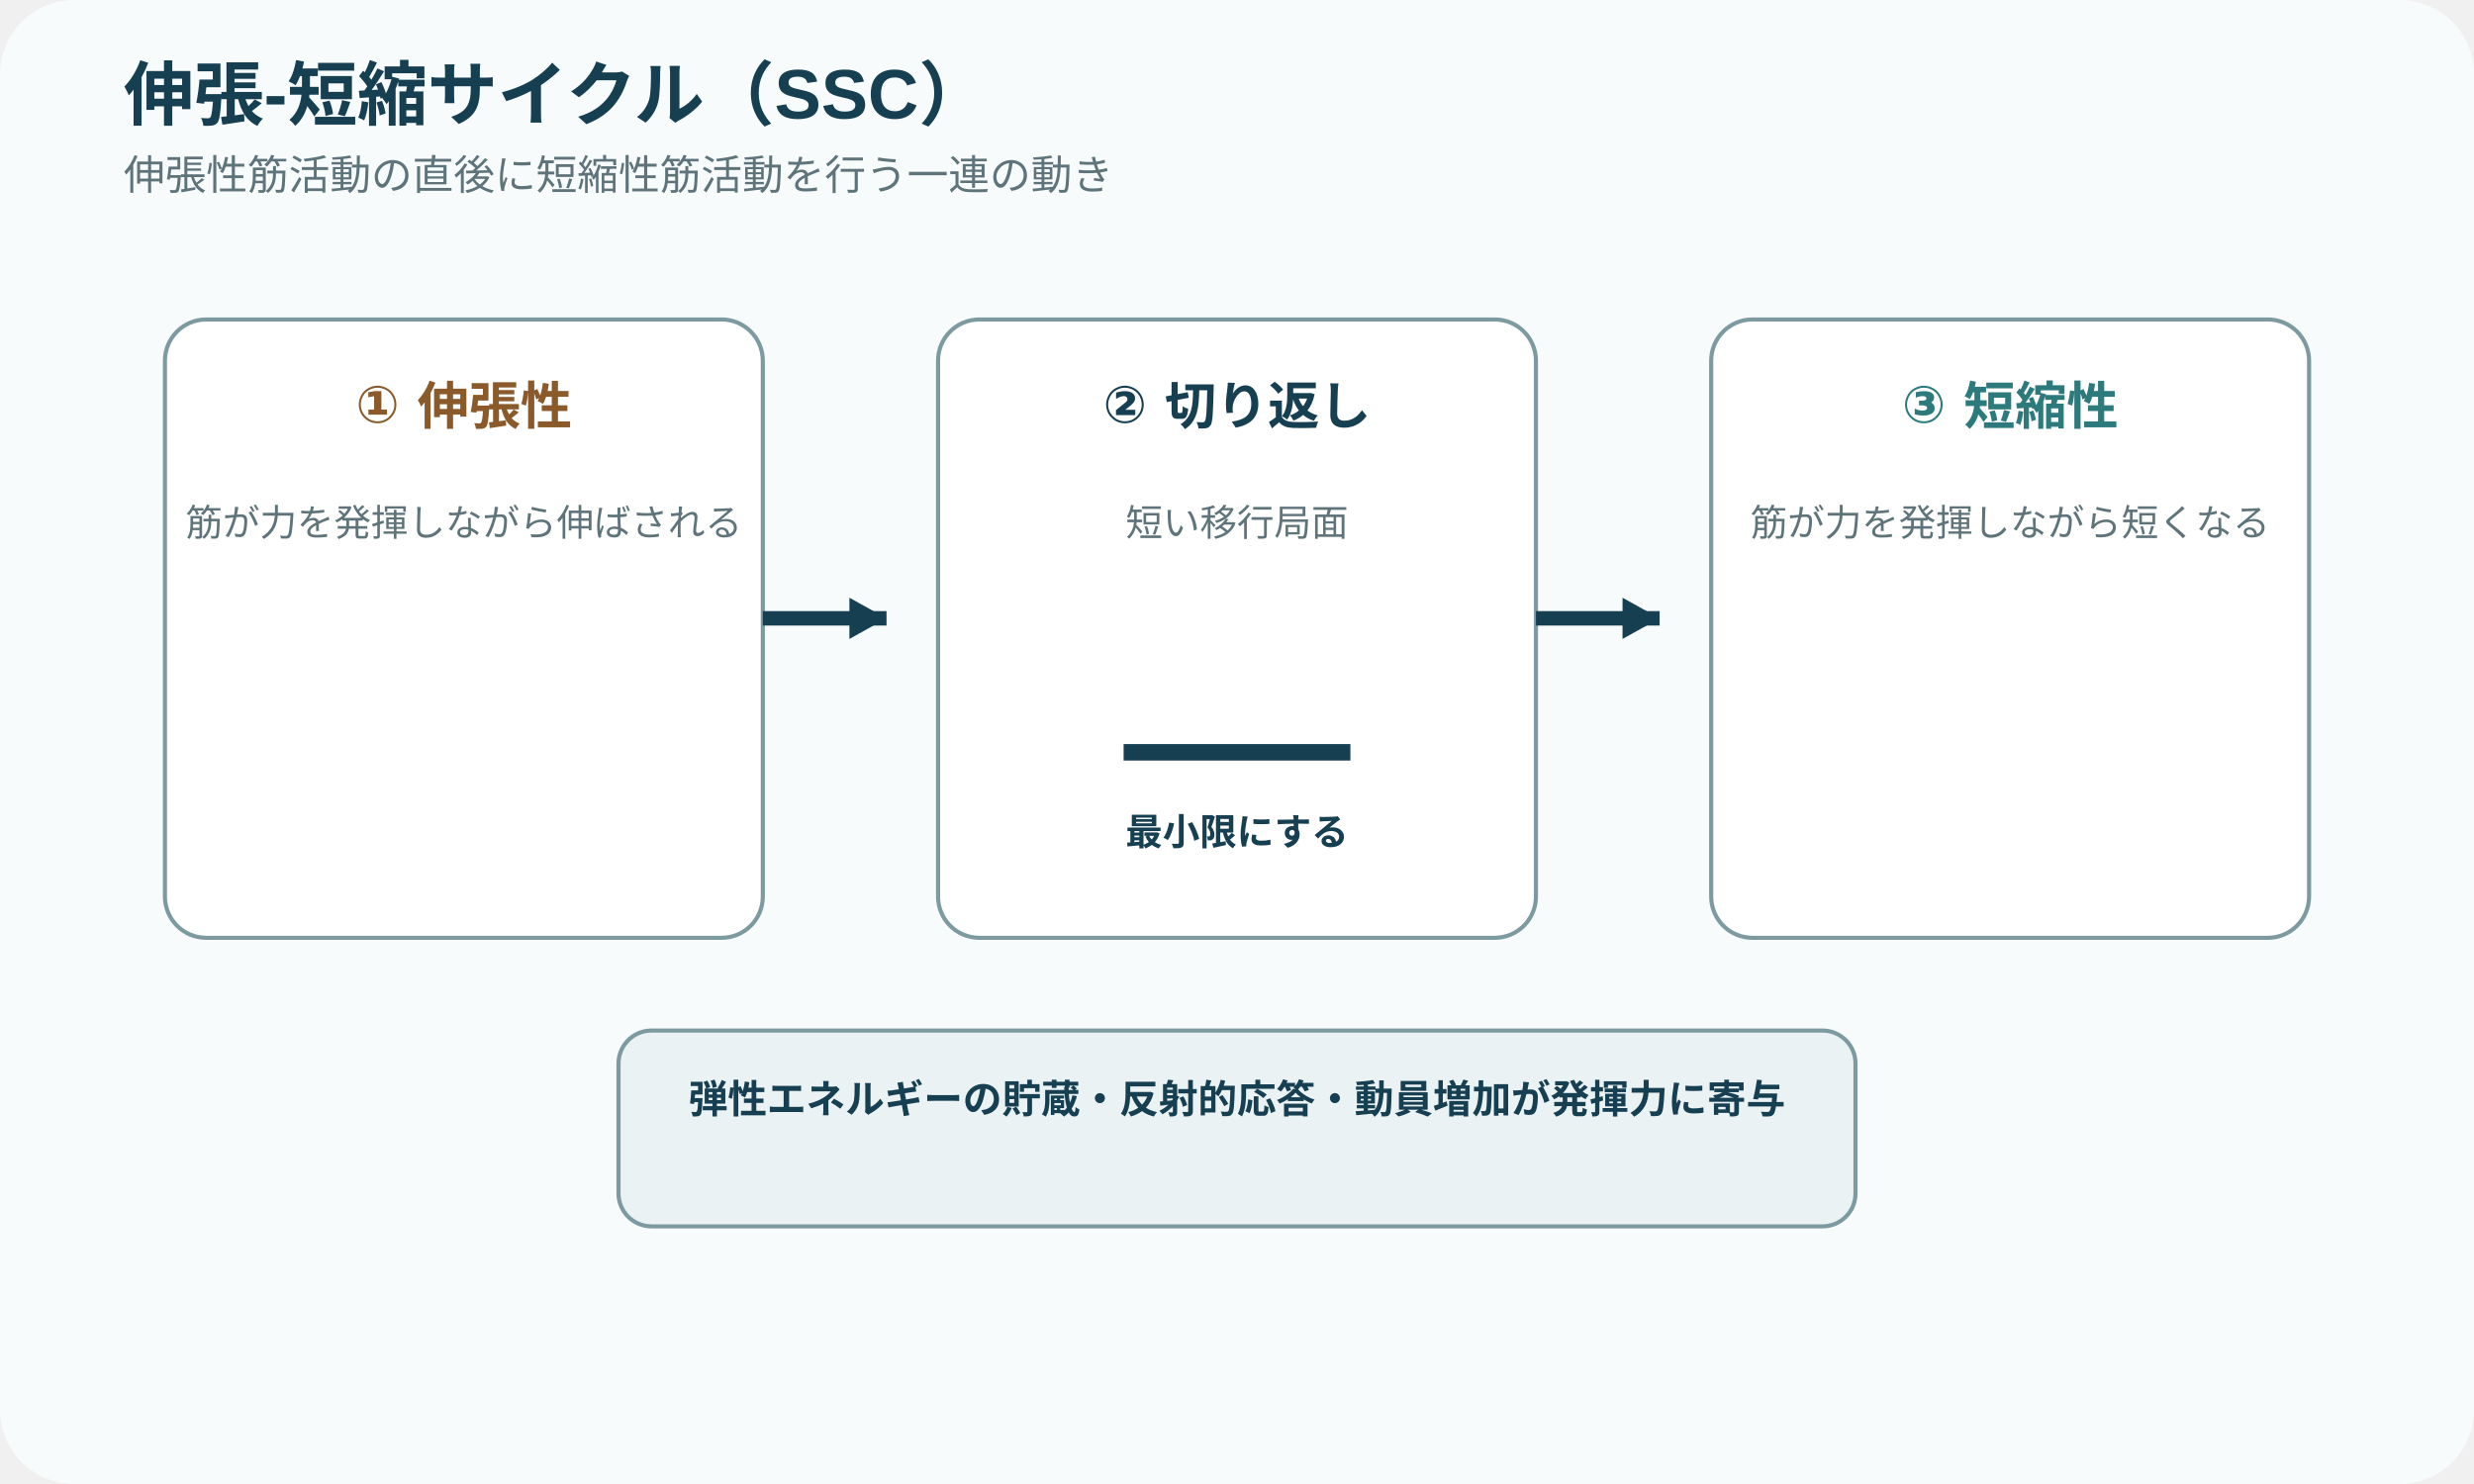
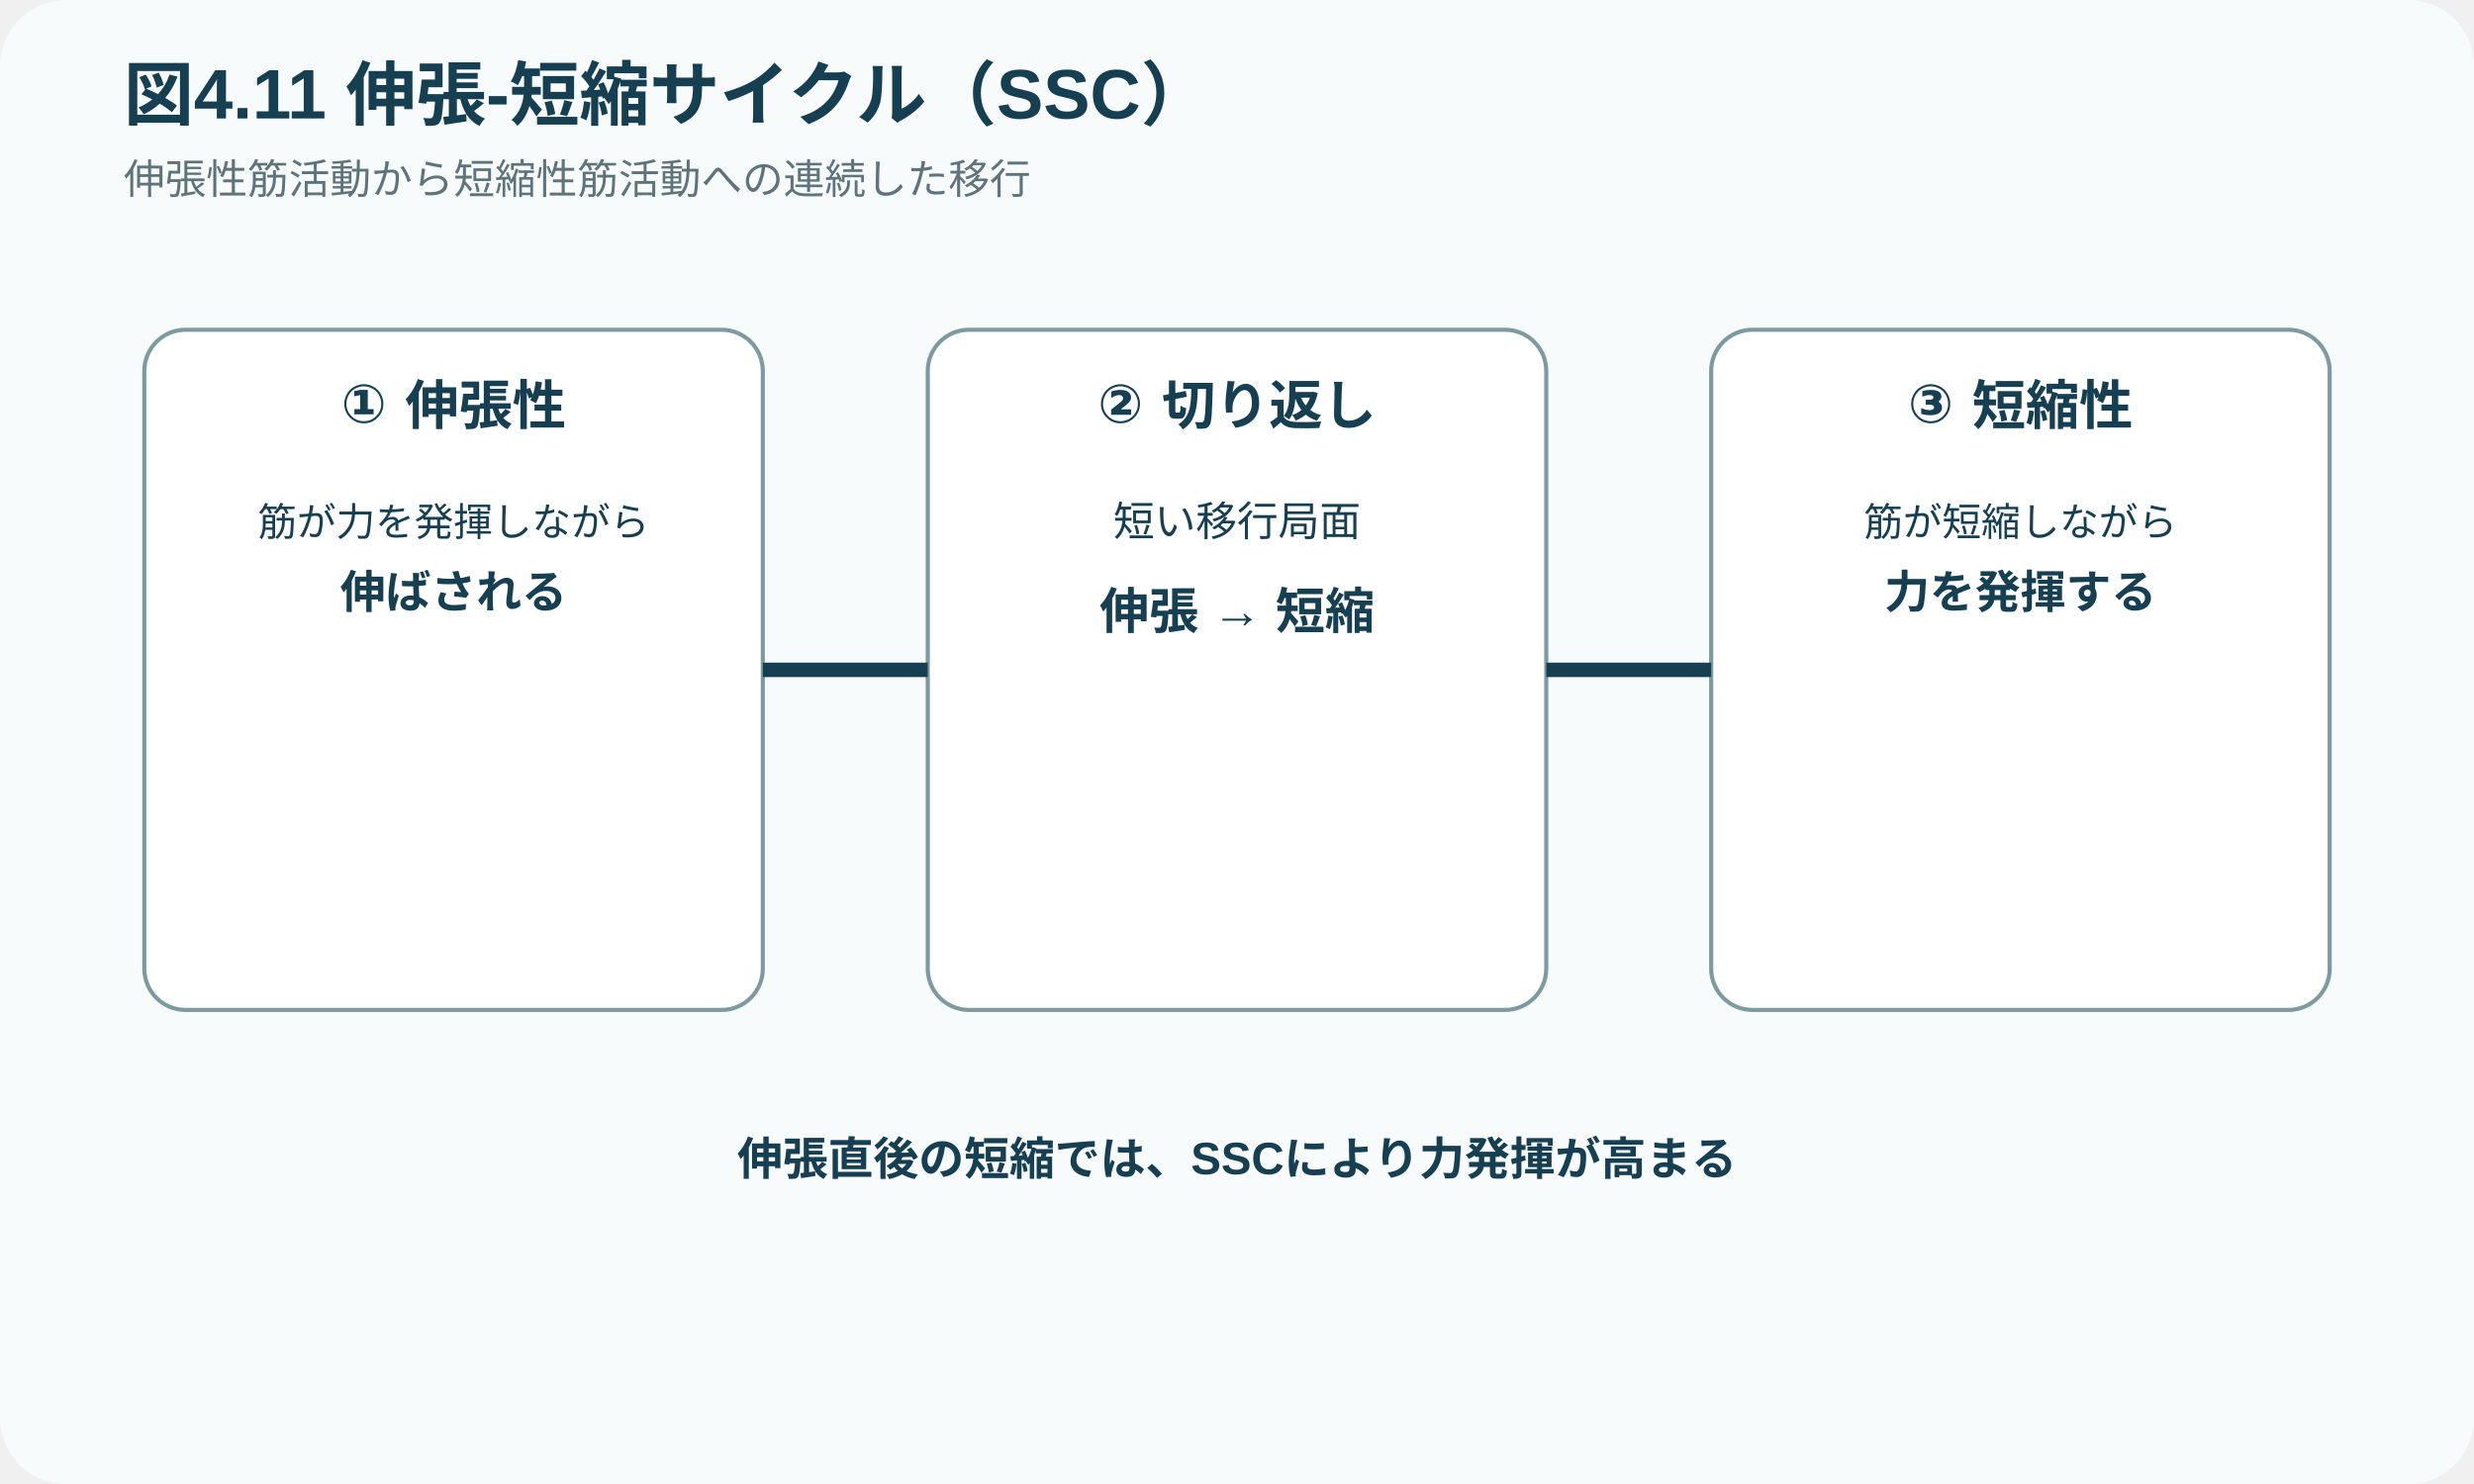
<svg xmlns="http://www.w3.org/2000/svg" viewBox="0 0 1200 720">
-   <rect width="1200" height="720" rx="36" fill="#f7fbfb" />
-   <text x="60" y="58" font-family="'Noto Sans JP','Hiragino Sans','Yu Gothic',Arial,sans-serif" font-size="34" font-weight="700" fill="#173f52">伸張-短縮サイクル（SSC）</text>
-   <text x="60" y="92" font-family="'Noto Sans JP','Hiragino Sans','Yu Gothic',Arial,sans-serif" font-size="20" fill="#5f747a">伸張性筋活動の直後に短縮性筋活動を行う一連の動き</text>
-   <rect x="80" y="155" width="290" height="300" rx="20" fill="#ffffff" stroke="#7d9aa0" stroke-width="2" />
-   <text x="225" y="205" text-anchor="middle" font-family="'Noto Sans JP','Hiragino Sans','Yu Gothic',Arial,sans-serif" font-size="25" font-weight="700" fill="#8a5a2b">① 伸張性</text>
-   <text x="225" y="260" text-anchor="middle" font-family="'Noto Sans JP','Hiragino Sans','Yu Gothic',Arial,sans-serif" font-size="18" font-weight="500" fill="#5f747a">筋が力を発揮しながら伸ばされる</text>
-   <rect x="455" y="155" width="290" height="300" rx="20" fill="#ffffff" stroke="#7d9aa0" stroke-width="2" />
-   <text x="600" y="205" text-anchor="middle" font-family="'Noto Sans JP','Hiragino Sans','Yu Gothic',Arial,sans-serif" font-size="25" font-weight="700" fill="#173f52">② 切り返し</text>
-   <text x="600" y="260" text-anchor="middle" font-family="'Noto Sans JP','Hiragino Sans','Yu Gothic',Arial,sans-serif" font-size="18" font-weight="500" fill="#5f747a">短い移行局面</text>
-   <line x1="545" y1="365" x2="655" y2="365" stroke="#173f52" stroke-width="8" />
-   <text x="600" y="410" text-anchor="middle" font-family="'Noto Sans JP','Hiragino Sans','Yu Gothic',Arial,sans-serif" font-size="18" font-weight="700" fill="#173f52">最小限にする</text>
-   <rect x="830" y="155" width="290" height="300" rx="20" fill="#ffffff" stroke="#7d9aa0" stroke-width="2" />
-   <text x="975" y="205" text-anchor="middle" font-family="'Noto Sans JP','Hiragino Sans','Yu Gothic',Arial,sans-serif" font-size="25" font-weight="700" fill="#2c7a7b">③ 短縮性</text>
-   <text x="975" y="260" text-anchor="middle" font-family="'Noto Sans JP','Hiragino Sans','Yu Gothic',Arial,sans-serif" font-size="18" font-weight="500" fill="#5f747a">筋が力を発揮しながら短くなる</text>
-   <line x1="370" y1="300" x2="430" y2="300" stroke="#173f52" stroke-width="7" />
-   <polygon points="430,300 412,290 412,310" fill="#173f52" />
-   <line x1="745" y1="300" x2="805" y2="300" stroke="#173f52" stroke-width="7" />
-   <polygon points="805,300 787,290 787,310" fill="#173f52" />
-   <rect x="300" y="500" width="600" height="95" rx="16" fill="#eaf2f3" stroke="#7d9aa0" stroke-width="2" />
-   <text x="600" y="540" text-anchor="middle" font-family="'Noto Sans JP','Hiragino Sans','Yu Gothic',Arial,sans-serif" font-size="19" font-weight="700" fill="#173f52">弾性エネルギーの貯蔵・反射的応答・動員増加が発揮力に寄与</text>
+   <rect width="1200" height="720" rx="32" fill="#f7fbfb" />
+   <text x="60" y="58" font-family="Noto Sans JP,Hiragino Sans,Yu Gothic,Arial,sans-serif" font-size="34" font-weight="700" fill="#173f52">図4.11 伸張-短縮サイクル（SSC）</text>
+   <text x="60" y="94" font-family="Noto Sans JP,Hiragino Sans,Yu Gothic,Arial,sans-serif" font-size="20" fill="#5f747a">伸張性筋活動から短縮性筋活動への連続した移行</text>
+   <rect x="70" y="160" width="300" height="330" rx="20" fill="#fff" stroke="#7d9aa0" stroke-width="2" />
+   <rect x="450" y="160" width="300" height="330" rx="20" fill="#fff" stroke="#7d9aa0" stroke-width="2" />
+   <rect x="830" y="160" width="300" height="330" rx="20" fill="#fff" stroke="#7d9aa0" stroke-width="2" />
+   <text x="220" y="205" text-anchor="middle" font-family="Noto Sans JP,Hiragino Sans,Yu Gothic,Arial,sans-serif" font-size="26" font-weight="700" fill="#173f52">① 伸張性</text>
+   <text x="220" y="260" text-anchor="middle" font-family="Noto Sans JP,Hiragino Sans,Yu Gothic,Arial,sans-serif" font-size="19" font-weight="500" fill="#173f52">筋が力を発揮しながら</text>
+   <text x="220" y="295" text-anchor="middle" font-family="Noto Sans JP,Hiragino Sans,Yu Gothic,Arial,sans-serif" font-size="22" font-weight="700" fill="#173f52">伸ばされる</text>
+   <text x="600" y="205" text-anchor="middle" font-family="Noto Sans JP,Hiragino Sans,Yu Gothic,Arial,sans-serif" font-size="26" font-weight="700" fill="#173f52">② 切り返し</text>
+   <text x="600" y="260" text-anchor="middle" font-family="Noto Sans JP,Hiragino Sans,Yu Gothic,Arial,sans-serif" font-size="20" font-weight="500" fill="#173f52">短い移行局面</text>
+   <text x="600" y="305" text-anchor="middle" font-family="Noto Sans JP,Hiragino Sans,Yu Gothic,Arial,sans-serif" font-size="24" font-weight="700" fill="#173f52">伸張 → 短縮</text>
+   <text x="980" y="205" text-anchor="middle" font-family="Noto Sans JP,Hiragino Sans,Yu Gothic,Arial,sans-serif" font-size="26" font-weight="700" fill="#173f52">③ 短縮性</text>
+   <text x="980" y="260" text-anchor="middle" font-family="Noto Sans JP,Hiragino Sans,Yu Gothic,Arial,sans-serif" font-size="19" font-weight="500" fill="#173f52">筋が短縮しながら</text>
+   <text x="980" y="295" text-anchor="middle" font-family="Noto Sans JP,Hiragino Sans,Yu Gothic,Arial,sans-serif" font-size="22" font-weight="700" fill="#173f52">力を発揮する</text>
+   <line x1="370" y1="325" x2="450" y2="325" stroke="#173f52" stroke-width="7" />
+   <line x1="750" y1="325" x2="830" y2="325" stroke="#173f52" stroke-width="7" />
+   <text x="600" y="570" text-anchor="middle" font-family="Noto Sans JP,Hiragino Sans,Yu Gothic,Arial,sans-serif" font-size="22" font-weight="700" fill="#173f52">伸張直後の短縮では、SSCにより力発揮が高まる</text>
</svg>
